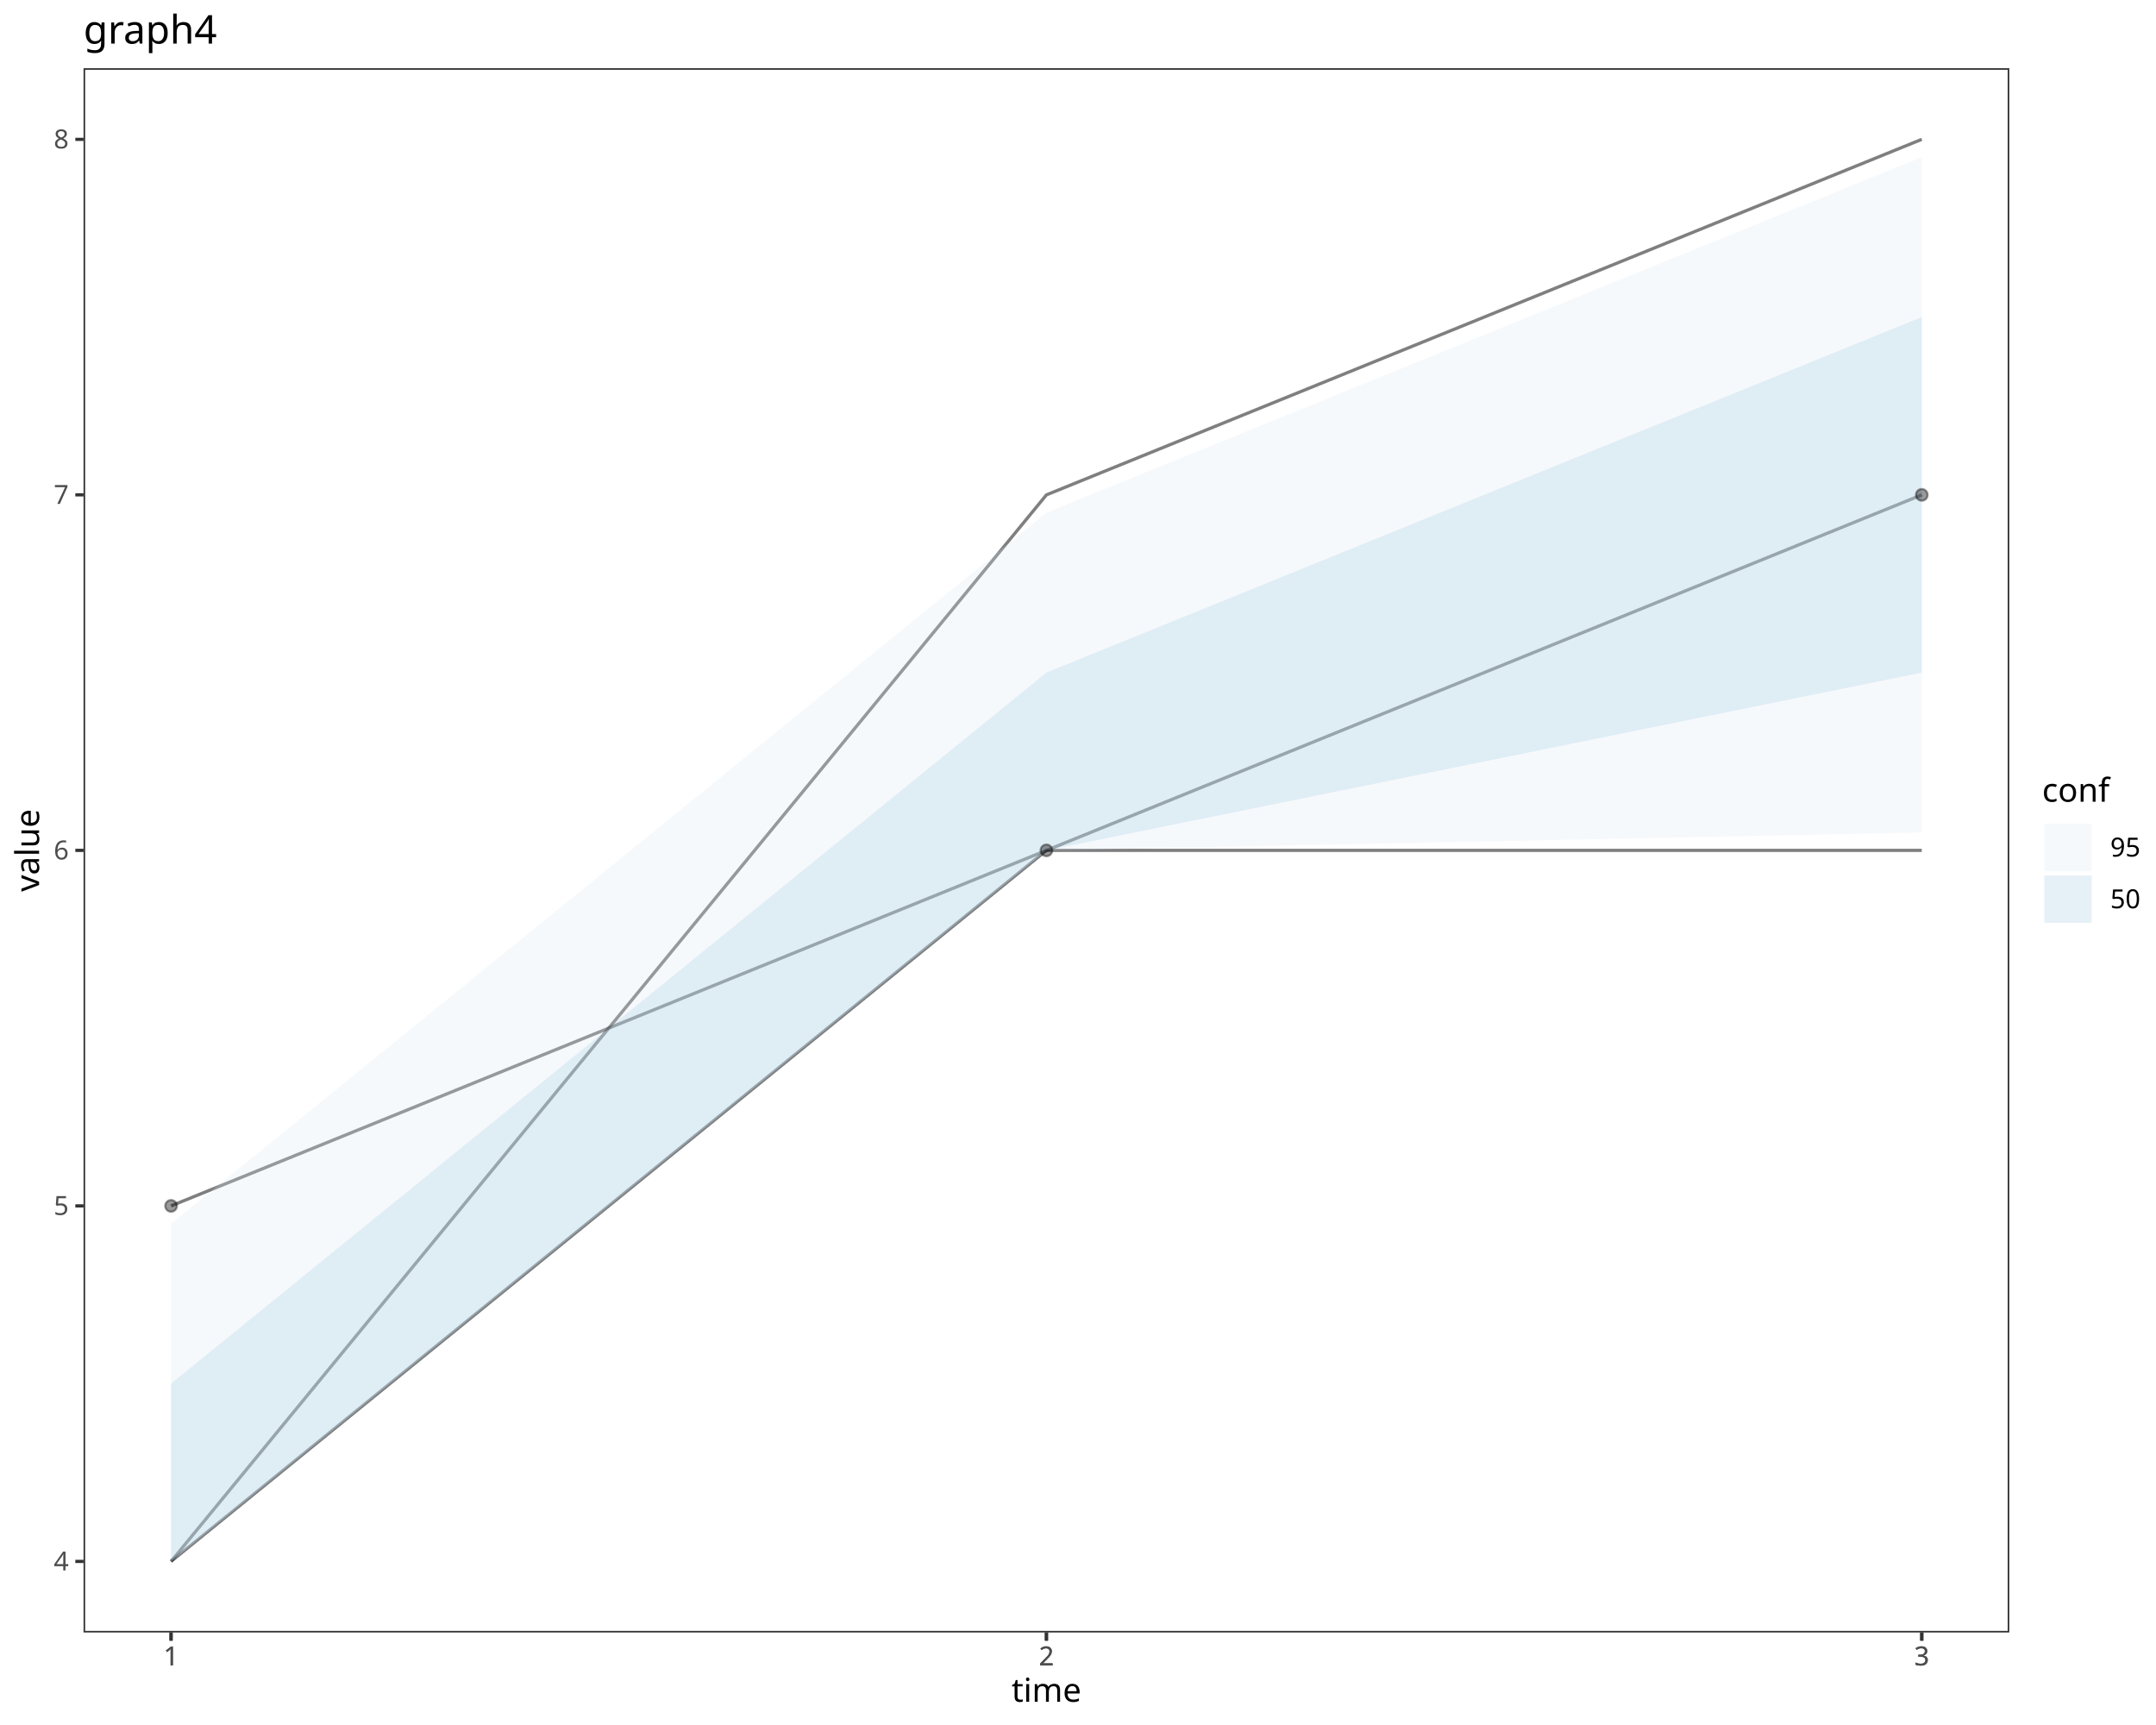
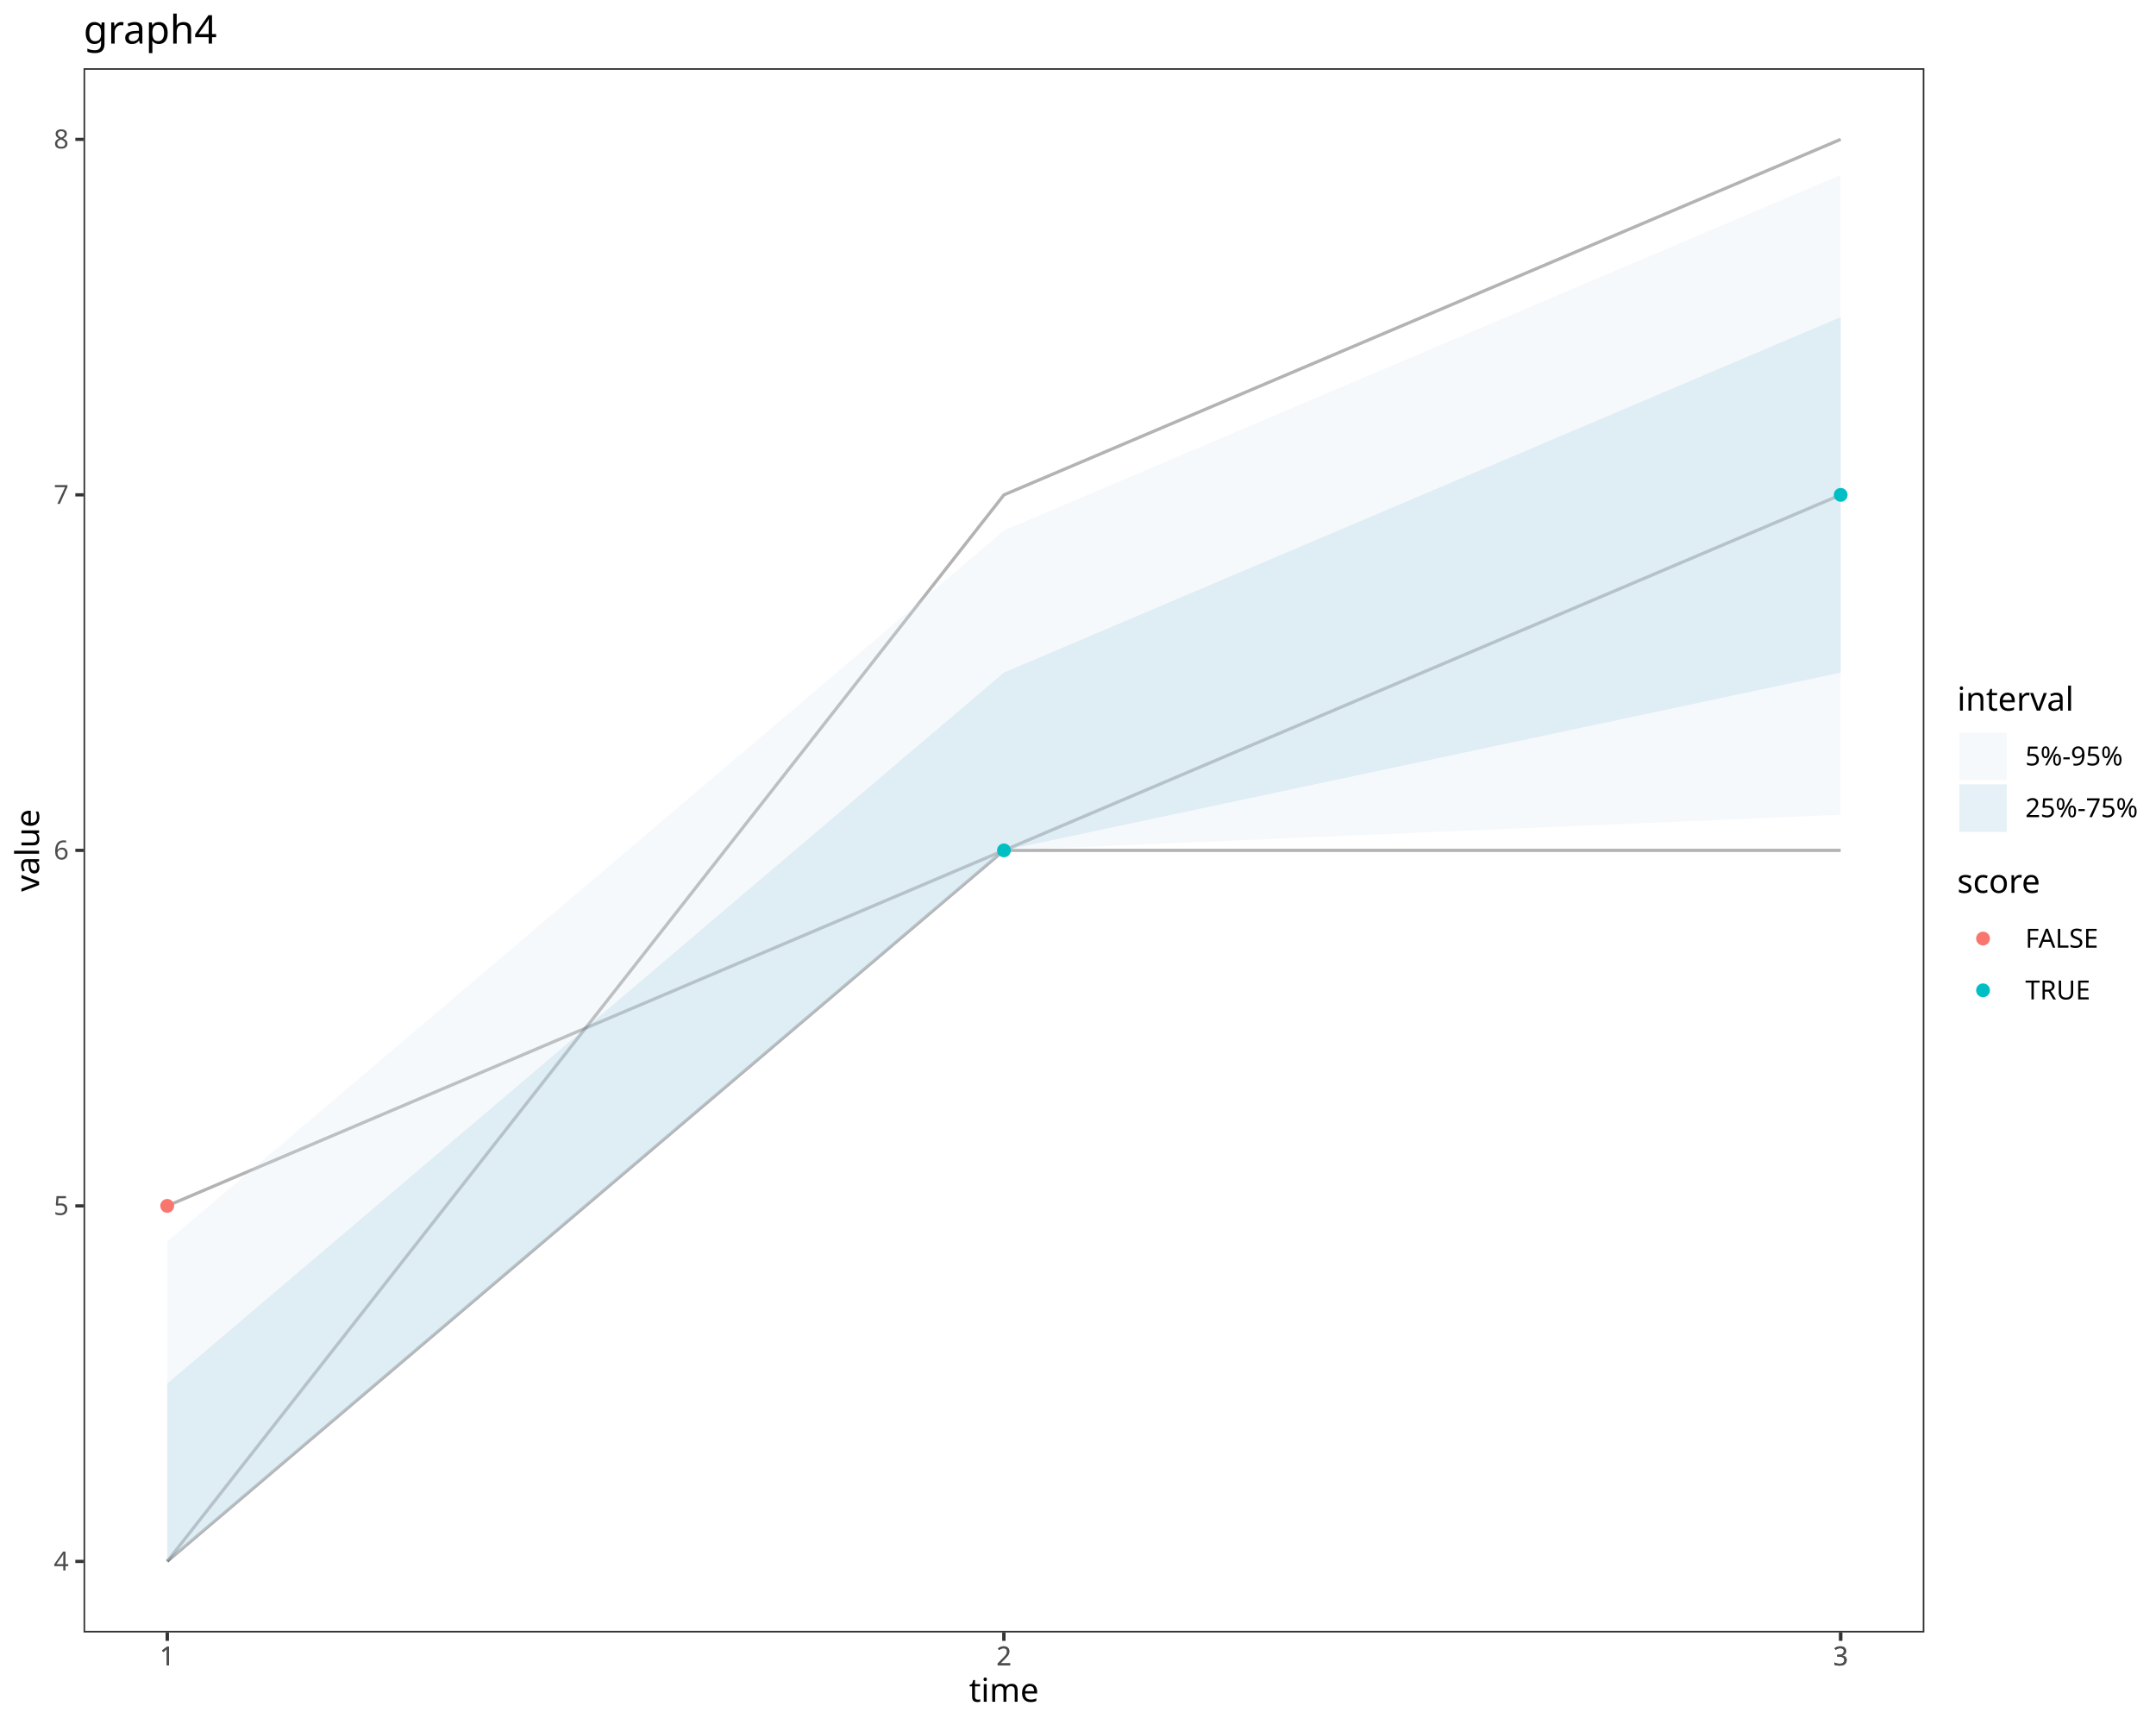
<svg xmlns="http://www.w3.org/2000/svg" class="svglite" data-engine-version="2.0" width="720.00pt" height="576.00pt" viewBox="0 0 720.00 576.00">
  <defs>
    <style type="text/css">
    .svglite line, .svglite polyline, .svglite polygon, .svglite path, .svglite rect, .svglite circle {
      fill: none;
      stroke: #000000;
      stroke-linecap: round;
      stroke-linejoin: round;
      stroke-miterlimit: 10.00;
    }
  </style>
  </defs>
  <rect width="100%" height="100%" style="stroke: none; fill: #FFFFFF;" />
  <defs>
    <clipPath id="cpMC4wMHw3MjAuMDB8MC4wMHw1NzYuMDA=">
      <rect x="0.00" y="0.00" width="720.00" height="576.00" />
    </clipPath>
  </defs>
  <g clip-path="url(#cpMC4wMHw3MjAuMDB8MC4wMHw1NzYuMDA=)">
-     <rect x="-0" y="0.00" width="720.00" height="576.00" style="stroke-width: 1.07; stroke: #FFFFFF; fill: #FFFFFF;" />
+     <rect x="0.00" y="0.00" width="720.00" height="576.00" style="stroke-width: 1.07; stroke: #FFFFFF; fill: #FFFFFF;" />
  </g>
  <defs>
-     <clipPath id="cpMjcuOTB8NjcxLjAxfDIyLjc4fDU0NS4xMQ==">
-       <rect x="27.90" y="22.78" width="643.11" height="522.33" />
+     <clipPath id="cpMjcuOTB8NjQyLjY0fDIyLjc4fDU0NS4xMQ==">
+       <rect x="27.90" y="22.78" width="614.74" height="522.33" />
    </clipPath>
  </defs>
-   <g clip-path="url(#cpMjcuOTB8NjcxLjAxfDIyLjc4fDU0NS4xMQ==)">
-     <rect x="27.90" y="22.78" width="643.11" height="522.33" style="stroke-width: 1.07; stroke: none; fill: #FFFFFF;" />
-     <polyline points="57.13,521.37 349.46,165.24 641.78,46.53 " style="stroke-width: 1.07; stroke: #000000; stroke-opacity: 0.50; stroke-linecap: butt;" />
-     <polyline points="57.13,402.66 349.46,283.95 641.78,165.24 " style="stroke-width: 1.07; stroke: #000000; stroke-opacity: 0.50; stroke-linecap: butt;" />
-     <polyline points="57.13,521.37 349.46,283.95 641.78,283.95 " style="stroke-width: 1.07; stroke: #000000; stroke-opacity: 0.50; stroke-linecap: butt;" />
-     <polygon points="57.13,408.59 349.46,171.17 641.78,52.46 641.78,278.01 349.46,283.95 57.13,521.37 " style="stroke-width: 0.00; stroke: none; stroke-linecap: butt; fill: #DEEBF7; fill-opacity: 0.25;" />
-     <polyline points="57.13,408.59 349.46,171.17 641.78,52.46 " style="stroke-width: 1.07; stroke: none; stroke-linecap: butt;" />
-     <polyline points="641.78,278.01 349.46,283.95 57.13,521.37 " style="stroke-width: 1.07; stroke: none; stroke-linecap: butt;" />
-     <polygon points="57.13,462.01 349.46,224.59 641.78,105.88 641.78,224.59 349.46,283.95 57.13,521.37 " style="stroke-width: 0.00; stroke: none; stroke-linecap: butt; fill: #9ECAE1; fill-opacity: 0.25;" />
-     <polyline points="57.13,462.01 349.46,224.59 641.78,105.88 " style="stroke-width: 1.07; stroke: none; stroke-linecap: butt;" />
-     <polyline points="641.78,224.59 349.46,283.95 57.13,521.37 " style="stroke-width: 1.07; stroke: none; stroke-linecap: butt;" />
-     <circle cx="57.13" cy="402.66" r="1.95" style="stroke-width: 0.71; stroke: #000000; stroke-opacity: 0.40; fill: #000000; fill-opacity: 0.40;" />
-     <circle cx="349.46" cy="283.95" r="1.95" style="stroke-width: 0.71; stroke: #000000; stroke-opacity: 0.40; fill: #000000; fill-opacity: 0.40;" />
-     <circle cx="641.78" cy="165.24" r="1.95" style="stroke-width: 0.71; stroke: #000000; stroke-opacity: 0.40; fill: #000000; fill-opacity: 0.40;" />
-     <rect x="27.90" y="22.78" width="643.11" height="522.33" style="stroke-width: 1.07; stroke: #333333;" />
+   <g clip-path="url(#cpMjcuOTB8NjQyLjY0fDIyLjc4fDU0NS4xMQ==)">
+     <rect x="27.90" y="22.78" width="614.74" height="522.33" style="stroke-width: 1.07; stroke: none; fill: #FFFFFF;" />
+     <polyline points="55.84,521.37 335.27,165.24 614.70,46.53 " style="stroke-width: 1.07; stroke: #000000; stroke-opacity: 0.30; stroke-linecap: butt;" />
+     <polyline points="55.84,402.66 335.27,283.95 614.70,165.24 " style="stroke-width: 1.07; stroke: #000000; stroke-opacity: 0.30; stroke-linecap: butt;" />
+     <polyline points="55.84,521.37 335.27,283.95 614.70,283.95 " style="stroke-width: 1.07; stroke: #000000; stroke-opacity: 0.30; stroke-linecap: butt;" />
+     <polygon points="55.84,414.53 335.27,177.11 614.70,58.40 614.70,272.08 335.27,283.95 55.84,521.37 " style="stroke-width: 0.00; stroke: none; stroke-linecap: butt; fill: #DEEBF7; fill-opacity: 0.25;" />
+     <polyline points="55.84,414.53 335.27,177.11 614.70,58.40 " style="stroke-width: 1.07; stroke: none; stroke-linecap: butt;" />
+     <polyline points="614.70,272.08 335.27,283.95 55.84,521.37 " style="stroke-width: 1.07; stroke: none; stroke-linecap: butt;" />
+     <polygon points="55.84,462.01 335.27,224.59 614.70,105.88 614.70,224.59 335.27,283.95 55.84,521.37 " style="stroke-width: 0.00; stroke: none; stroke-linecap: butt; fill: #9ECAE1; fill-opacity: 0.25;" />
+     <polyline points="55.84,462.01 335.27,224.59 614.70,105.88 " style="stroke-width: 1.07; stroke: none; stroke-linecap: butt;" />
+     <polyline points="614.70,224.59 335.27,283.95 55.84,521.37 " style="stroke-width: 1.07; stroke: none; stroke-linecap: butt;" />
+     <circle cx="55.84" cy="402.66" r="1.95" style="stroke-width: 0.71; stroke: #F8766D; fill: #F8766D;" />
+     <circle cx="335.27" cy="283.95" r="1.95" style="stroke-width: 0.71; stroke: #00BFC4; fill: #00BFC4;" />
+     <circle cx="614.70" cy="165.24" r="1.95" style="stroke-width: 0.71; stroke: #00BFC4; fill: #00BFC4;" />
+     <rect x="27.90" y="22.78" width="614.74" height="522.33" style="stroke-width: 1.07; stroke: #333333;" />
  </g>
  <g clip-path="url(#cpMC4wMHw3MjAuMDB8MC4wMHw1NzYuMDA=)">
    <text x="22.97" y="524.40" text-anchor="end" style="font-size: 8.80px; fill: #4D4D4D; font-family: sans;" textLength="4.89px" lengthAdjust="spacingAndGlyphs">4</text>
    <text x="22.97" y="405.69" text-anchor="end" style="font-size: 8.80px; fill: #4D4D4D; font-family: sans;" textLength="4.89px" lengthAdjust="spacingAndGlyphs">5</text>
    <text x="22.97" y="286.98" text-anchor="end" style="font-size: 8.80px; fill: #4D4D4D; font-family: sans;" textLength="4.89px" lengthAdjust="spacingAndGlyphs">6</text>
    <text x="22.97" y="168.26" text-anchor="end" style="font-size: 8.80px; fill: #4D4D4D; font-family: sans;" textLength="4.89px" lengthAdjust="spacingAndGlyphs">7</text>
    <text x="22.97" y="49.55" text-anchor="end" style="font-size: 8.80px; fill: #4D4D4D; font-family: sans;" textLength="4.89px" lengthAdjust="spacingAndGlyphs">8</text>
    <polyline points="25.16,521.37 27.90,521.37 " style="stroke-width: 1.07; stroke: #333333; stroke-linecap: butt;" />
    <polyline points="25.16,402.66 27.90,402.66 " style="stroke-width: 1.07; stroke: #333333; stroke-linecap: butt;" />
    <polyline points="25.16,283.95 27.90,283.95 " style="stroke-width: 1.07; stroke: #333333; stroke-linecap: butt;" />
    <polyline points="25.16,165.24 27.90,165.24 " style="stroke-width: 1.07; stroke: #333333; stroke-linecap: butt;" />
    <polyline points="25.16,46.53 27.90,46.53 " style="stroke-width: 1.07; stroke: #333333; stroke-linecap: butt;" />
-     <polyline points="57.13,547.85 57.13,545.11 " style="stroke-width: 1.07; stroke: #333333; stroke-linecap: butt;" />
-     <polyline points="57.13,547.85 57.13,545.11 " style="stroke-width: 1.07; stroke: #333333; stroke-linecap: butt;" />
-     <polyline points="349.46,547.85 349.46,545.11 " style="stroke-width: 1.07; stroke: #333333; stroke-linecap: butt;" />
-     <polyline points="349.46,547.85 349.46,545.11 " style="stroke-width: 1.07; stroke: #333333; stroke-linecap: butt;" />
-     <polyline points="641.78,547.85 641.78,545.11 " style="stroke-width: 1.07; stroke: #333333; stroke-linecap: butt;" />
-     <polyline points="641.78,547.85 641.78,545.11 " style="stroke-width: 1.07; stroke: #333333; stroke-linecap: butt;" />
-     <text x="57.13" y="556.10" text-anchor="middle" style="font-size: 8.80px; fill: #4D4D4D; font-family: sans;" textLength="4.89px" lengthAdjust="spacingAndGlyphs">1</text>
-     <text x="57.13" y="556.10" text-anchor="middle" style="font-size: 8.80px; fill: #4D4D4D; font-family: sans;" textLength="4.89px" lengthAdjust="spacingAndGlyphs">1</text>
-     <text x="349.46" y="556.10" text-anchor="middle" style="font-size: 8.80px; fill: #4D4D4D; font-family: sans;" textLength="4.89px" lengthAdjust="spacingAndGlyphs">2</text>
-     <text x="349.46" y="556.10" text-anchor="middle" style="font-size: 8.80px; fill: #4D4D4D; font-family: sans;" textLength="4.89px" lengthAdjust="spacingAndGlyphs">2</text>
-     <text x="641.78" y="556.10" text-anchor="middle" style="font-size: 8.80px; fill: #4D4D4D; font-family: sans;" textLength="4.89px" lengthAdjust="spacingAndGlyphs">3</text>
-     <text x="641.78" y="556.10" text-anchor="middle" style="font-size: 8.80px; fill: #4D4D4D; font-family: sans;" textLength="4.89px" lengthAdjust="spacingAndGlyphs">3</text>
-     <text x="349.46" y="568.24" text-anchor="middle" style="font-size: 11.00px; font-family: sans;" textLength="20.78px" lengthAdjust="spacingAndGlyphs">time</text>
+     <polyline points="55.84,547.85 55.84,545.11 " style="stroke-width: 1.07; stroke: #333333; stroke-linecap: butt;" />
+     <polyline points="55.84,547.85 55.84,545.11 " style="stroke-width: 1.07; stroke: #333333; stroke-linecap: butt;" />
+     <polyline points="335.27,547.85 335.27,545.11 " style="stroke-width: 1.07; stroke: #333333; stroke-linecap: butt;" />
+     <polyline points="335.27,547.85 335.27,545.11 " style="stroke-width: 1.07; stroke: #333333; stroke-linecap: butt;" />
+     <polyline points="614.70,547.85 614.70,545.11 " style="stroke-width: 1.07; stroke: #333333; stroke-linecap: butt;" />
+     <polyline points="614.70,547.85 614.70,545.11 " style="stroke-width: 1.07; stroke: #333333; stroke-linecap: butt;" />
+     <text x="55.84" y="556.10" text-anchor="middle" style="font-size: 8.80px; fill: #4D4D4D; font-family: sans;" textLength="4.89px" lengthAdjust="spacingAndGlyphs">1</text>
+     <text x="55.84" y="556.10" text-anchor="middle" style="font-size: 8.80px; fill: #4D4D4D; font-family: sans;" textLength="4.89px" lengthAdjust="spacingAndGlyphs">1</text>
+     <text x="335.27" y="556.10" text-anchor="middle" style="font-size: 8.80px; fill: #4D4D4D; font-family: sans;" textLength="4.89px" lengthAdjust="spacingAndGlyphs">2</text>
+     <text x="335.27" y="556.10" text-anchor="middle" style="font-size: 8.80px; fill: #4D4D4D; font-family: sans;" textLength="4.89px" lengthAdjust="spacingAndGlyphs">2</text>
+     <text x="614.70" y="556.10" text-anchor="middle" style="font-size: 8.80px; fill: #4D4D4D; font-family: sans;" textLength="4.89px" lengthAdjust="spacingAndGlyphs">3</text>
+     <text x="614.70" y="556.10" text-anchor="middle" style="font-size: 8.80px; fill: #4D4D4D; font-family: sans;" textLength="4.89px" lengthAdjust="spacingAndGlyphs">3</text>
+     <text x="335.27" y="568.24" text-anchor="middle" style="font-size: 11.00px; font-family: sans;" textLength="20.78px" lengthAdjust="spacingAndGlyphs">time</text>
    <text transform="translate(13.05,283.95) rotate(-90)" text-anchor="middle" style="font-size: 11.00px; font-family: sans;" textLength="26.30px" lengthAdjust="spacingAndGlyphs">value</text>
-     <rect x="681.97" y="259.00" width="32.55" height="49.89" style="stroke-width: 1.07; stroke: none; fill: #FFFFFF;" />
-     <text x="681.97" y="267.71" style="font-size: 11.00px; font-family: sans;" textLength="20.80px" lengthAdjust="spacingAndGlyphs">conf</text>
-     <rect x="681.97" y="274.33" width="17.28" height="17.28" style="stroke-width: 1.07; stroke: none; fill: #FFFFFF;" />
-     <rect x="682.68" y="275.04" width="15.86" height="15.86" style="stroke-width: 1.07; stroke: none; stroke-linecap: butt; stroke-linejoin: miter; fill: #DEEBF7; fill-opacity: 0.25;" />
-     <rect x="681.97" y="291.61" width="17.28" height="17.28" style="stroke-width: 1.07; stroke: none; fill: #FFFFFF;" />
-     <rect x="682.68" y="292.32" width="15.86" height="15.86" style="stroke-width: 1.07; stroke: none; stroke-linecap: butt; stroke-linejoin: miter; fill: #9ECAE1; fill-opacity: 0.25;" />
-     <text x="704.73" y="286.00" style="font-size: 8.80px; font-family: sans;" textLength="9.79px" lengthAdjust="spacingAndGlyphs">95</text>
-     <text x="704.73" y="303.28" style="font-size: 8.80px; font-family: sans;" textLength="9.79px" lengthAdjust="spacingAndGlyphs">50</text>
+     <rect x="653.60" y="228.58" width="60.92" height="49.89" style="stroke-width: 1.07; stroke: none; fill: #FFFFFF;" />
+     <text x="653.60" y="237.29" style="font-size: 11.00px; font-family: sans;" textLength="35.46px" lengthAdjust="spacingAndGlyphs">interval</text>
+     <rect x="653.60" y="243.91" width="17.28" height="17.28" style="stroke-width: 1.07; stroke: none; fill: #FFFFFF;" />
+     <rect x="654.31" y="244.62" width="15.86" height="15.86" style="stroke-width: 1.07; stroke: none; stroke-linecap: butt; stroke-linejoin: miter; fill: #DEEBF7; fill-opacity: 0.25;" />
+     <rect x="653.60" y="261.19" width="17.28" height="17.28" style="stroke-width: 1.07; stroke: none; fill: #FFFFFF;" />
+     <rect x="654.31" y="261.90" width="15.86" height="15.86" style="stroke-width: 1.07; stroke: none; stroke-linecap: butt; stroke-linejoin: miter; fill: #9ECAE1; fill-opacity: 0.25;" />
+     <text x="676.36" y="255.58" style="font-size: 8.80px; font-family: sans;" textLength="33.26px" lengthAdjust="spacingAndGlyphs">5%-95%</text>
+     <text x="676.36" y="272.86" style="font-size: 8.80px; font-family: sans;" textLength="38.16px" lengthAdjust="spacingAndGlyphs">25%-75%</text>
+     <rect x="653.60" y="289.43" width="50.64" height="49.89" style="stroke-width: 1.07; stroke: none; fill: #FFFFFF;" />
+     <text x="653.60" y="298.14" style="font-size: 11.00px; font-family: sans;" textLength="26.91px" lengthAdjust="spacingAndGlyphs">score</text>
+     <rect x="653.60" y="304.76" width="17.28" height="17.28" style="stroke-width: 1.07; stroke: none; fill: #FFFFFF;" />
+     <circle cx="662.24" cy="313.40" r="1.95" style="stroke-width: 0.71; stroke: #F8766D; fill: #F8766D;" />
+     <rect x="653.60" y="322.04" width="17.28" height="17.28" style="stroke-width: 1.07; stroke: none; fill: #FFFFFF;" />
+     <circle cx="662.24" cy="330.68" r="1.95" style="stroke-width: 0.71; stroke: #00BFC4; fill: #00BFC4;" />
+     <text x="676.36" y="316.43" style="font-size: 8.80px; font-family: sans;" textLength="27.88px" lengthAdjust="spacingAndGlyphs">FALSE</text>
+     <text x="676.36" y="333.71" style="font-size: 8.80px; font-family: sans;" textLength="23.96px" lengthAdjust="spacingAndGlyphs">TRUE</text>
    <text x="27.90" y="14.56" style="font-size: 13.20px; font-family: sans;" textLength="41.10px" lengthAdjust="spacingAndGlyphs">graph4</text>
  </g>
</svg>
